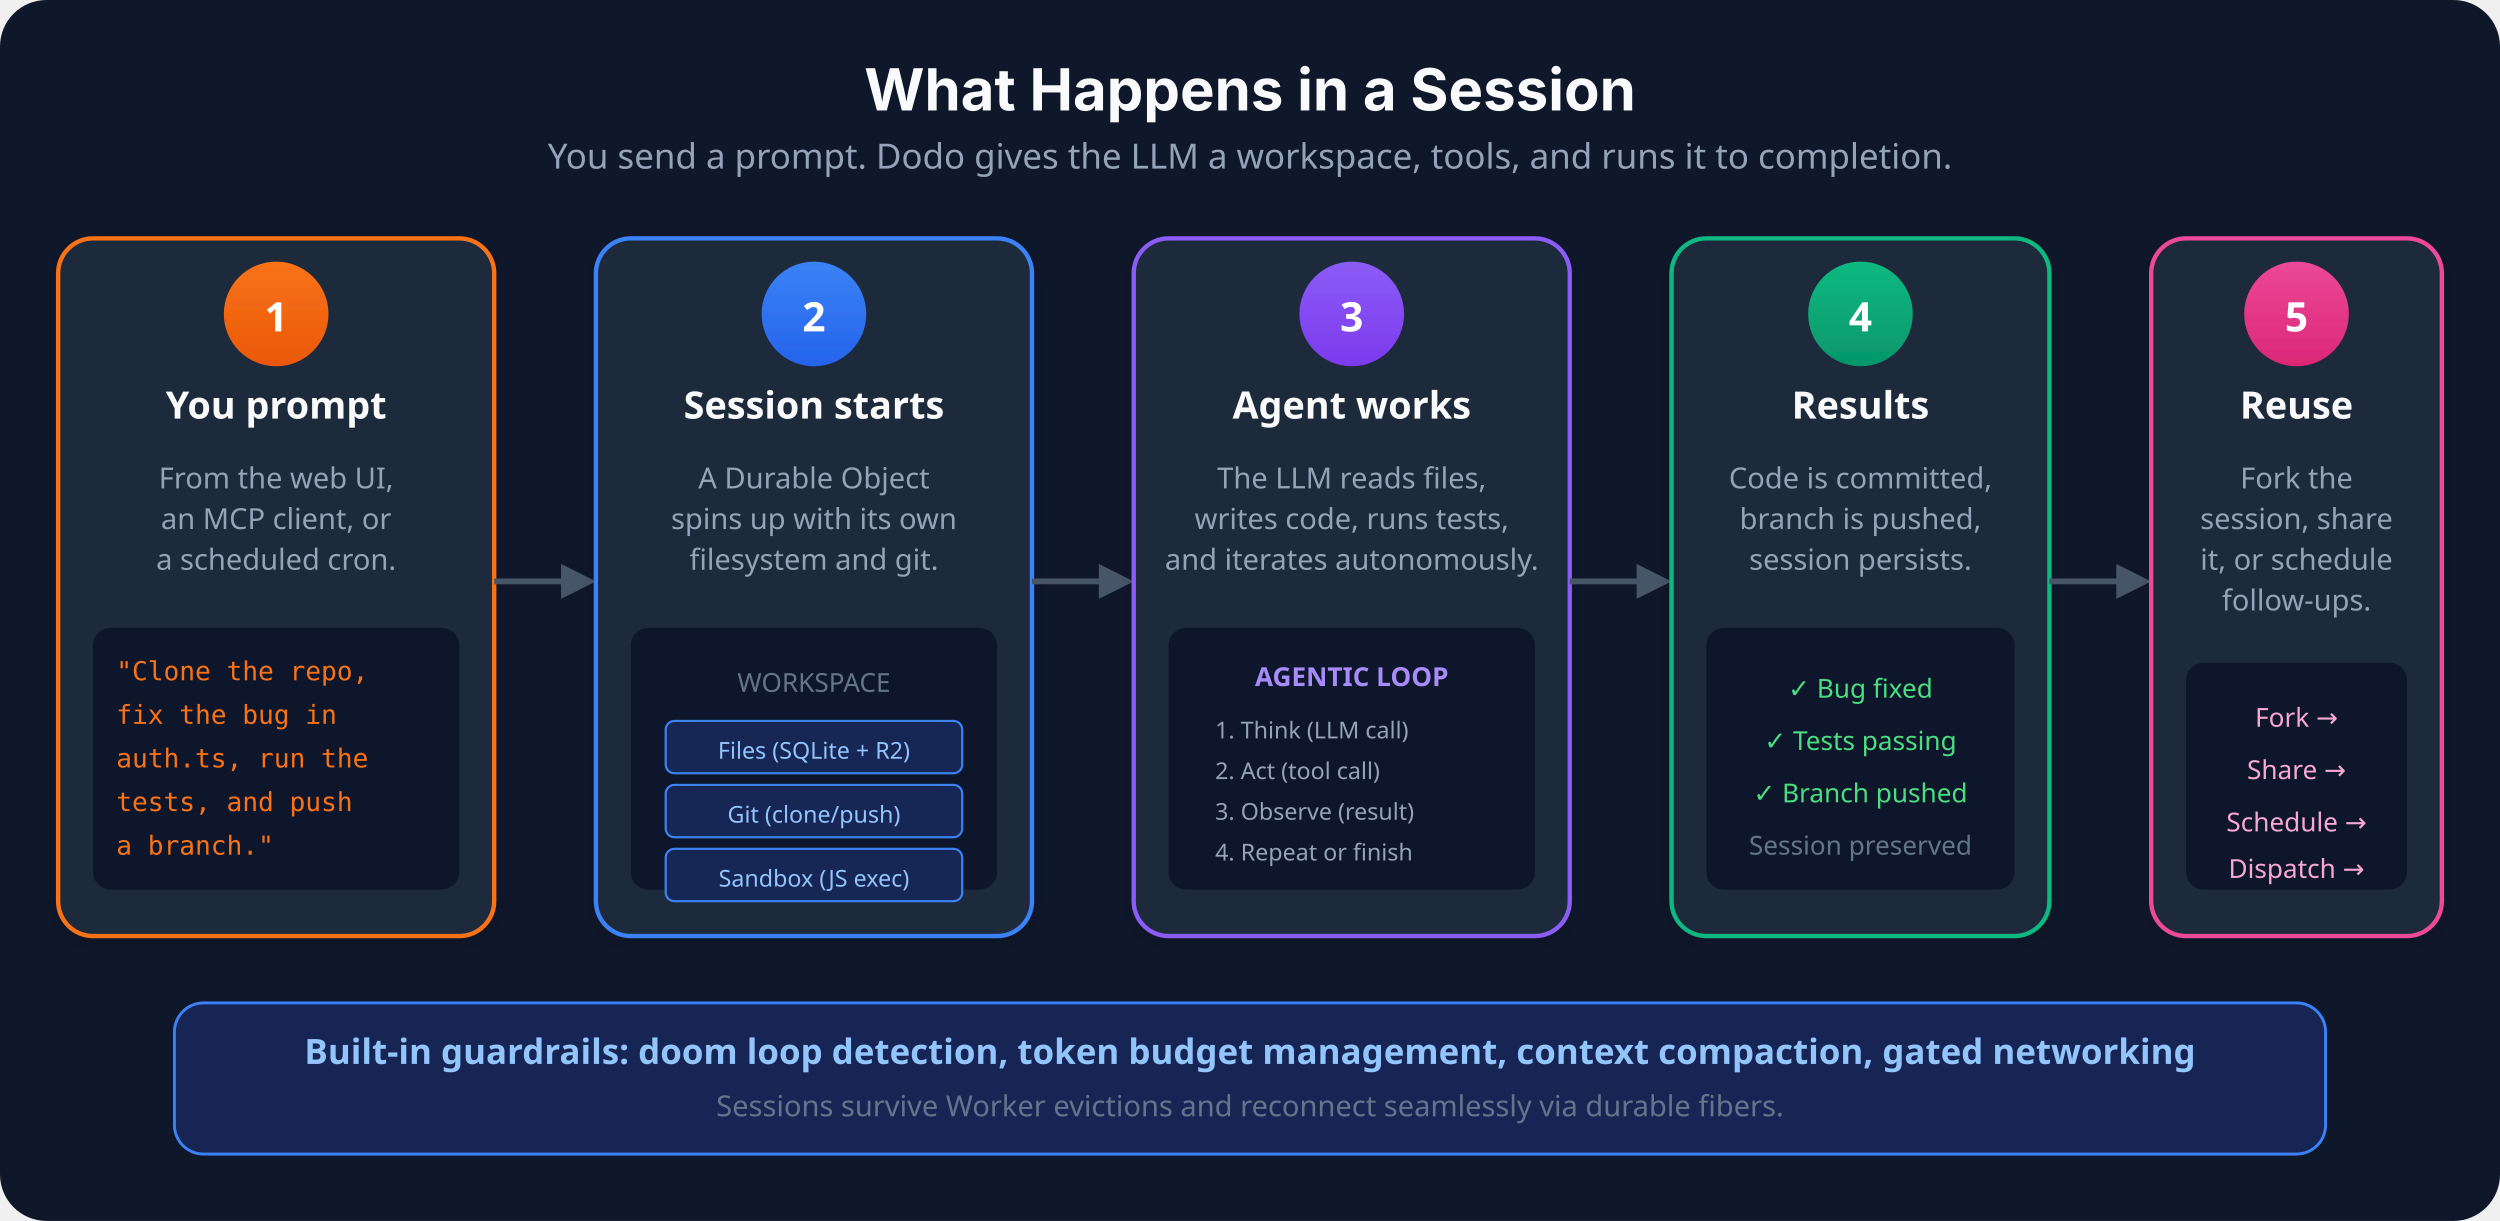
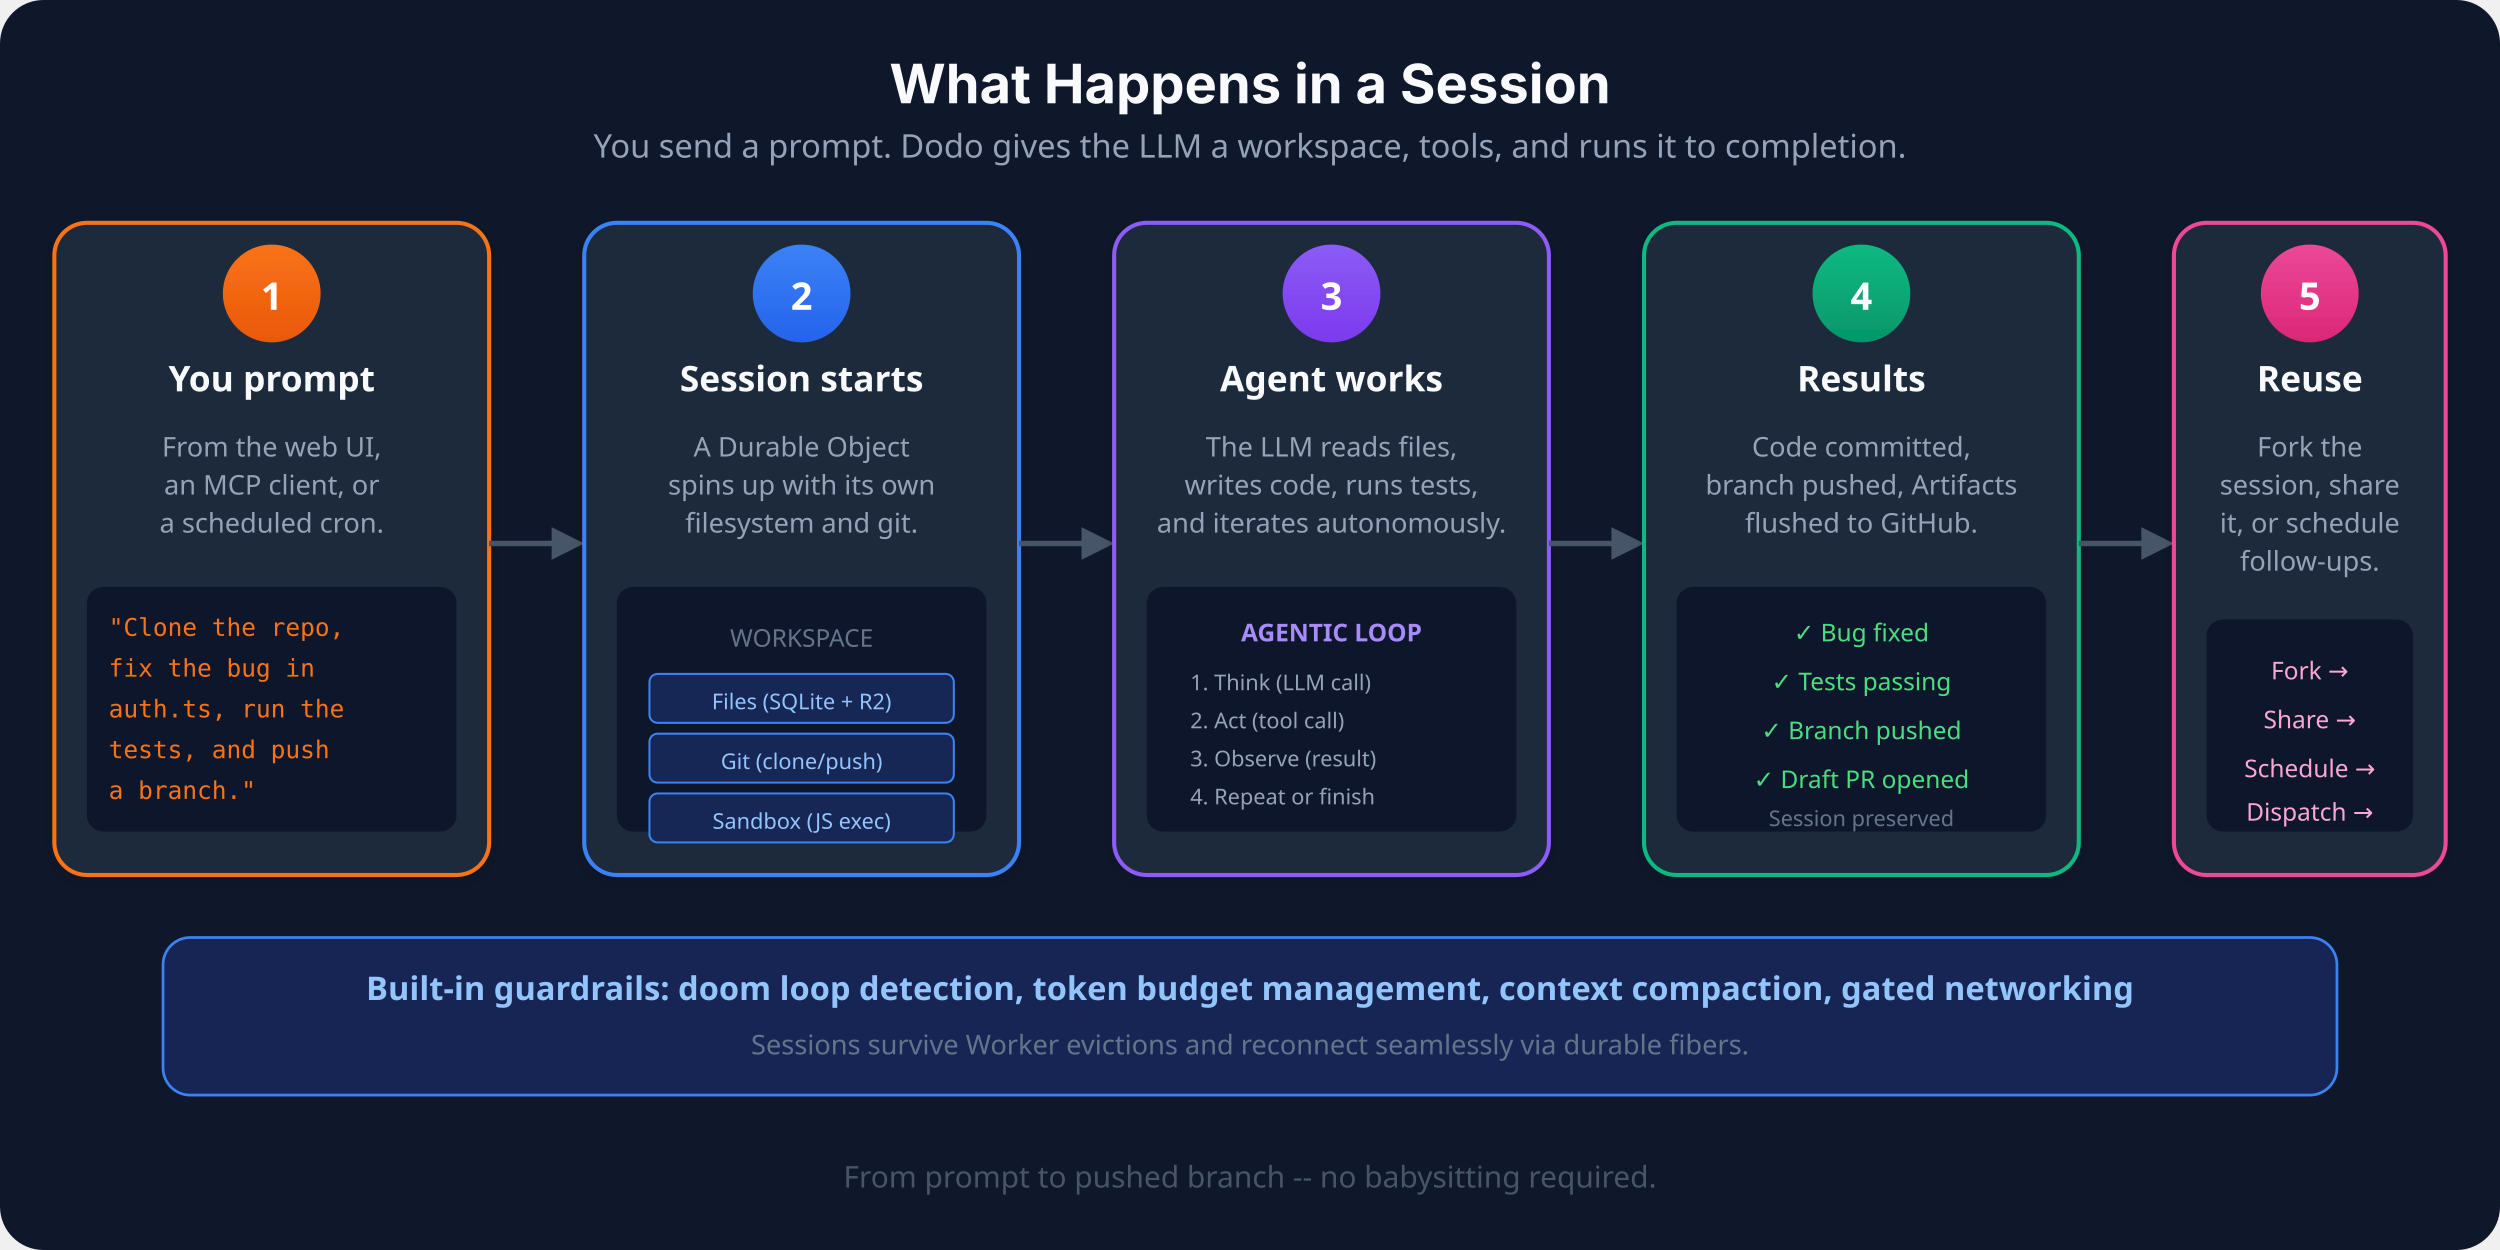
- <svg xmlns="http://www.w3.org/2000/svg" viewBox="0 0 860 420" fill="none">
+ <svg xmlns="http://www.w3.org/2000/svg" viewBox="0 0 920 460" fill="none">
  <defs>
    <linearGradient id="g1" x1="0" y1="0" x2="0" y2="1">
      <stop offset="0%" stop-color="#f97316" />
      <stop offset="100%" stop-color="#ea580c" />
    </linearGradient>
    <linearGradient id="g2" x1="0" y1="0" x2="0" y2="1">
      <stop offset="0%" stop-color="#3b82f6" />
      <stop offset="100%" stop-color="#2563eb" />
    </linearGradient>
    <linearGradient id="g3" x1="0" y1="0" x2="0" y2="1">
      <stop offset="0%" stop-color="#8b5cf6" />
      <stop offset="100%" stop-color="#7c3aed" />
    </linearGradient>
    <linearGradient id="g4" x1="0" y1="0" x2="0" y2="1">
      <stop offset="0%" stop-color="#10b981" />
      <stop offset="100%" stop-color="#059669" />
    </linearGradient>
    <linearGradient id="g5" x1="0" y1="0" x2="0" y2="1">
      <stop offset="0%" stop-color="#ec4899" />
      <stop offset="100%" stop-color="#db2777" />
    </linearGradient>
    <filter id="sh" x="-3%" y="-3%" width="106%" height="110%">
      <feDropShadow dx="0" dy="2" stdDeviation="3" flood-color="#000" flood-opacity="0.12" />
    </filter>
+     <style>
+       a { cursor: pointer; }
+       a:hover rect { filter: brightness(1.12); }
+       a:hover .step-title { fill: #ffffff; }
+       .step-title { transition: fill 120ms; }
+     </style>
  </defs>
-   <rect width="860" height="420" rx="16" fill="#0f172a" />
-   <text x="430" y="38" text-anchor="middle" fill="#f8fafc" font-family="system-ui, -apple-system, sans-serif" font-size="20" font-weight="700">What Happens in a Session</text>
-   <text x="430" y="58" text-anchor="middle" fill="#94a3b8" font-family="system-ui, sans-serif" font-size="12">You send a prompt. Dodo gives the LLM a workspace, tools, and runs it to completion.</text>
-   <g filter="url(#sh)">
-     <rect x="20" y="82" width="150" height="240" rx="12" fill="#1e293b" stroke="#f97316" stroke-width="1.5" />
-     <circle cx="95" cy="108" r="18" fill="url(#g1)" />
-     <text x="95" y="114" text-anchor="middle" fill="#fff" font-family="system-ui, sans-serif" font-size="14" font-weight="700">1</text>
-     <text x="95" y="144" text-anchor="middle" fill="#f8fafc" font-family="system-ui, sans-serif" font-size="13" font-weight="600">You prompt</text>
-     <text x="95" y="168" text-anchor="middle" fill="#94a3b8" font-family="system-ui, sans-serif" font-size="10">From the web UI,</text>
-     <text x="95" y="182" text-anchor="middle" fill="#94a3b8" font-family="system-ui, sans-serif" font-size="10">an MCP client, or</text>
-     <text x="95" y="196" text-anchor="middle" fill="#94a3b8" font-family="system-ui, sans-serif" font-size="10">a scheduled cron.</text>
-     <rect x="32" y="216" width="126" height="90" rx="6" fill="#0f172a" />
-     <text x="40" y="234" fill="#f97316" font-family="monospace" font-size="9">"Clone the repo,</text>
-     <text x="40" y="249" fill="#f97316" font-family="monospace" font-size="9"> fix the bug in</text>
-     <text x="40" y="264" fill="#f97316" font-family="monospace" font-size="9"> auth.ts, run the</text>
-     <text x="40" y="279" fill="#f97316" font-family="monospace" font-size="9"> tests, and push</text>
-     <text x="40" y="294" fill="#f97316" font-family="monospace" font-size="9"> a branch."</text>
-   </g>
-   <line x1="170" y1="200" x2="195" y2="200" stroke="#475569" stroke-width="2" />
-   <polygon points="193,194 205,200 193,206" fill="#475569" />
-   <g filter="url(#sh)">
-     <rect x="205" y="82" width="150" height="240" rx="12" fill="#1e293b" stroke="#3b82f6" stroke-width="1.5" />
-     <circle cx="280" cy="108" r="18" fill="url(#g2)" />
-     <text x="280" y="114" text-anchor="middle" fill="#fff" font-family="system-ui, sans-serif" font-size="14" font-weight="700">2</text>
-     <text x="280" y="144" text-anchor="middle" fill="#f8fafc" font-family="system-ui, sans-serif" font-size="13" font-weight="600">Session starts</text>
-     <text x="280" y="168" text-anchor="middle" fill="#94a3b8" font-family="system-ui, sans-serif" font-size="10">A Durable Object</text>
-     <text x="280" y="182" text-anchor="middle" fill="#94a3b8" font-family="system-ui, sans-serif" font-size="10">spins up with its own</text>
-     <text x="280" y="196" text-anchor="middle" fill="#94a3b8" font-family="system-ui, sans-serif" font-size="10">filesystem and git.</text>
-     <rect x="217" y="216" width="126" height="90" rx="6" fill="#0f172a" />
-     <text x="280" y="238" text-anchor="middle" fill="#64748b" font-family="system-ui, sans-serif" font-size="9">WORKSPACE</text>
-     <rect x="229" y="248" width="102" height="18" rx="3" fill="#172554" stroke="#3b82f6" stroke-width="0.75" />
-     <text x="280" y="261" text-anchor="middle" fill="#93c5fd" font-family="system-ui, sans-serif" font-size="8">Files (SQLite + R2)</text>
-     <rect x="229" y="270" width="102" height="18" rx="3" fill="#172554" stroke="#3b82f6" stroke-width="0.75" />
-     <text x="280" y="283" text-anchor="middle" fill="#93c5fd" font-family="system-ui, sans-serif" font-size="8">Git (clone/push)</text>
-     <rect x="229" y="292" width="102" height="18" rx="3" fill="#172554" stroke="#3b82f6" stroke-width="0.75" />
-     <text x="280" y="305" text-anchor="middle" fill="#93c5fd" font-family="system-ui, sans-serif" font-size="8">Sandbox (JS exec)</text>
-   </g>
-   <line x1="355" y1="200" x2="380" y2="200" stroke="#475569" stroke-width="2" />
-   <polygon points="378,194 390,200 378,206" fill="#475569" />
-   <g filter="url(#sh)">
-     <rect x="390" y="82" width="150" height="240" rx="12" fill="#1e293b" stroke="#8b5cf6" stroke-width="1.5" />
-     <circle cx="465" cy="108" r="18" fill="url(#g3)" />
-     <text x="465" y="114" text-anchor="middle" fill="#fff" font-family="system-ui, sans-serif" font-size="14" font-weight="700">3</text>
-     <text x="465" y="144" text-anchor="middle" fill="#f8fafc" font-family="system-ui, sans-serif" font-size="13" font-weight="600">Agent works</text>
-     <text x="465" y="168" text-anchor="middle" fill="#94a3b8" font-family="system-ui, sans-serif" font-size="10">The LLM reads files,</text>
-     <text x="465" y="182" text-anchor="middle" fill="#94a3b8" font-family="system-ui, sans-serif" font-size="10">writes code, runs tests,</text>
-     <text x="465" y="196" text-anchor="middle" fill="#94a3b8" font-family="system-ui, sans-serif" font-size="10">and iterates autonomously.</text>
-     <rect x="402" y="216" width="126" height="90" rx="6" fill="#0f172a" />
-     <text x="465" y="236" text-anchor="middle" fill="#a78bfa" font-family="system-ui, sans-serif" font-size="9" font-weight="600">AGENTIC LOOP</text>
-     <text x="418" y="254" fill="#94a3b8" font-family="system-ui, sans-serif" font-size="8">1. Think (LLM call)</text>
-     <text x="418" y="268" fill="#94a3b8" font-family="system-ui, sans-serif" font-size="8">2. Act (tool call)</text>
-     <text x="418" y="282" fill="#94a3b8" font-family="system-ui, sans-serif" font-size="8">3. Observe (result)</text>
-     <text x="418" y="296" fill="#94a3b8" font-family="system-ui, sans-serif" font-size="8">4. Repeat or finish</text>
-   </g>
-   <line x1="540" y1="200" x2="565" y2="200" stroke="#475569" stroke-width="2" />
-   <polygon points="563,194 575,200 563,206" fill="#475569" />
-   <g filter="url(#sh)">
-     <rect x="575" y="82" width="130" height="240" rx="12" fill="#1e293b" stroke="#10b981" stroke-width="1.5" />
-     <circle cx="640" cy="108" r="18" fill="url(#g4)" />
-     <text x="640" y="114" text-anchor="middle" fill="#fff" font-family="system-ui, sans-serif" font-size="14" font-weight="700">4</text>
-     <text x="640" y="144" text-anchor="middle" fill="#f8fafc" font-family="system-ui, sans-serif" font-size="13" font-weight="600">Results</text>
-     <text x="640" y="168" text-anchor="middle" fill="#94a3b8" font-family="system-ui, sans-serif" font-size="10">Code is committed,</text>
-     <text x="640" y="182" text-anchor="middle" fill="#94a3b8" font-family="system-ui, sans-serif" font-size="10">branch is pushed,</text>
-     <text x="640" y="196" text-anchor="middle" fill="#94a3b8" font-family="system-ui, sans-serif" font-size="10">session persists.</text>
-     <rect x="587" y="216" width="106" height="90" rx="6" fill="#0f172a" />
-     <text x="640" y="240" text-anchor="middle" fill="#4ade80" font-family="system-ui, sans-serif" font-size="9">✓ Bug fixed</text>
-     <text x="640" y="258" text-anchor="middle" fill="#4ade80" font-family="system-ui, sans-serif" font-size="9">✓ Tests passing</text>
-     <text x="640" y="276" text-anchor="middle" fill="#4ade80" font-family="system-ui, sans-serif" font-size="9">✓ Branch pushed</text>
-     <text x="640" y="294" text-anchor="middle" fill="#64748b" font-family="system-ui, sans-serif" font-size="9">Session preserved</text>
-   </g>
-   <line x1="705" y1="200" x2="730" y2="200" stroke="#475569" stroke-width="2" />
-   <polygon points="728,194 740,200 728,206" fill="#475569" />
-   <g filter="url(#sh)">
-     <rect x="740" y="82" width="100" height="240" rx="12" fill="#1e293b" stroke="#ec4899" stroke-width="1.5" />
-     <circle cx="790" cy="108" r="18" fill="url(#g5)" />
-     <text x="790" y="114" text-anchor="middle" fill="#fff" font-family="system-ui, sans-serif" font-size="14" font-weight="700">5</text>
-     <text x="790" y="144" text-anchor="middle" fill="#f8fafc" font-family="system-ui, sans-serif" font-size="13" font-weight="600">Reuse</text>
-     <text x="790" y="168" text-anchor="middle" fill="#94a3b8" font-family="system-ui, sans-serif" font-size="10">Fork the</text>
-     <text x="790" y="182" text-anchor="middle" fill="#94a3b8" font-family="system-ui, sans-serif" font-size="10">session, share</text>
-     <text x="790" y="196" text-anchor="middle" fill="#94a3b8" font-family="system-ui, sans-serif" font-size="10">it, or schedule</text>
-     <text x="790" y="210" text-anchor="middle" fill="#94a3b8" font-family="system-ui, sans-serif" font-size="10">follow-ups.</text>
-     <rect x="752" y="228" width="76" height="78" rx="6" fill="#0f172a" />
-     <text x="790" y="250" text-anchor="middle" fill="#f9a8d4" font-family="system-ui, sans-serif" font-size="9">Fork →</text>
-     <text x="790" y="268" text-anchor="middle" fill="#f9a8d4" font-family="system-ui, sans-serif" font-size="9">Share →</text>
-     <text x="790" y="286" text-anchor="middle" fill="#f9a8d4" font-family="system-ui, sans-serif" font-size="9">Schedule →</text>
-     <text x="790" y="302" text-anchor="middle" fill="#f9a8d4" font-family="system-ui, sans-serif" font-size="9">Dispatch →</text>
-   </g>
-   <rect x="60" y="345" width="740" height="52" rx="10" fill="#172554" stroke="#3b82f6" stroke-width="1" />
-   <text x="430" y="366" text-anchor="middle" fill="#93c5fd" font-family="system-ui, sans-serif" font-size="12" font-weight="600">Built-in guardrails: doom loop detection, token budget management, context compaction, gated networking</text>
-   <text x="430" y="384" text-anchor="middle" fill="#64748b" font-family="system-ui, sans-serif" font-size="10">Sessions survive Worker evictions and reconnect seamlessly via durable fibers.</text>
+   <rect width="920" height="460" rx="16" fill="#0f172a" />
+   <text x="460" y="38" text-anchor="middle" fill="#f8fafc" font-family="system-ui, -apple-system, sans-serif" font-size="20" font-weight="700">What Happens in a Session</text>
+   <text x="460" y="58" text-anchor="middle" fill="#94a3b8" font-family="system-ui, sans-serif" font-size="12">You send a prompt. Dodo gives the LLM a workspace, tools, and runs it to completion.</text>
+   <a href="https://github.com/jonnyparris/dodo#quick-start" target="_blank">
+     <g filter="url(#sh)">
+       <rect x="20" y="82" width="160" height="240" rx="12" fill="#1e293b" stroke="#f97316" stroke-width="1.5" />
+       <circle cx="100" cy="108" r="18" fill="url(#g1)" />
+       <text x="100" y="114" text-anchor="middle" fill="#fff" font-family="system-ui, sans-serif" font-size="14" font-weight="700">1</text>
+       <text x="100" y="144" text-anchor="middle" class="step-title" fill="#f8fafc" font-family="system-ui, sans-serif" font-size="13" font-weight="600">You prompt</text>
+       <text x="100" y="168" text-anchor="middle" fill="#94a3b8" font-family="system-ui, sans-serif" font-size="10">From the web UI,</text>
+       <text x="100" y="182" text-anchor="middle" fill="#94a3b8" font-family="system-ui, sans-serif" font-size="10">an MCP client, or</text>
+       <text x="100" y="196" text-anchor="middle" fill="#94a3b8" font-family="system-ui, sans-serif" font-size="10">a scheduled cron.</text>
+       <rect x="32" y="216" width="136" height="90" rx="6" fill="#0f172a" />
+       <text x="40" y="234" fill="#f97316" font-family="monospace" font-size="9">"Clone the repo,</text>
+       <text x="40" y="249" fill="#f97316" font-family="monospace" font-size="9"> fix the bug in</text>
+       <text x="40" y="264" fill="#f97316" font-family="monospace" font-size="9"> auth.ts, run the</text>
+       <text x="40" y="279" fill="#f97316" font-family="monospace" font-size="9"> tests, and push</text>
+       <text x="40" y="294" fill="#f97316" font-family="monospace" font-size="9"> a branch."</text>
+     </g>
+   </a>
+   <line x1="180" y1="200" x2="205" y2="200" stroke="#475569" stroke-width="2" />
+   <polygon points="203,194 215,200 203,206" fill="#475569" />
+   <a href="https://developers.cloudflare.com/durable-objects/" target="_blank">
+     <g filter="url(#sh)">
+       <rect x="215" y="82" width="160" height="240" rx="12" fill="#1e293b" stroke="#3b82f6" stroke-width="1.5" />
+       <circle cx="295" cy="108" r="18" fill="url(#g2)" />
+       <text x="295" y="114" text-anchor="middle" fill="#fff" font-family="system-ui, sans-serif" font-size="14" font-weight="700">2</text>
+       <text x="295" y="144" text-anchor="middle" class="step-title" fill="#f8fafc" font-family="system-ui, sans-serif" font-size="13" font-weight="600">Session starts</text>
+       <text x="295" y="168" text-anchor="middle" fill="#94a3b8" font-family="system-ui, sans-serif" font-size="10">A Durable Object</text>
+       <text x="295" y="182" text-anchor="middle" fill="#94a3b8" font-family="system-ui, sans-serif" font-size="10">spins up with its own</text>
+       <text x="295" y="196" text-anchor="middle" fill="#94a3b8" font-family="system-ui, sans-serif" font-size="10">filesystem and git.</text>
+       <rect x="227" y="216" width="136" height="90" rx="6" fill="#0f172a" />
+       <text x="295" y="238" text-anchor="middle" fill="#64748b" font-family="system-ui, sans-serif" font-size="9">WORKSPACE</text>
+       <rect x="239" y="248" width="112" height="18" rx="3" fill="#172554" stroke="#3b82f6" stroke-width="0.75" />
+       <text x="295" y="261" text-anchor="middle" fill="#93c5fd" font-family="system-ui, sans-serif" font-size="8">Files (SQLite + R2)</text>
+       <rect x="239" y="270" width="112" height="18" rx="3" fill="#172554" stroke="#3b82f6" stroke-width="0.75" />
+       <text x="295" y="283" text-anchor="middle" fill="#93c5fd" font-family="system-ui, sans-serif" font-size="8">Git (clone/push)</text>
+       <rect x="239" y="292" width="112" height="18" rx="3" fill="#172554" stroke="#3b82f6" stroke-width="0.75" />
+       <text x="295" y="305" text-anchor="middle" fill="#93c5fd" font-family="system-ui, sans-serif" font-size="8">Sandbox (JS exec)</text>
+     </g>
+   </a>
+   <line x1="375" y1="200" x2="400" y2="200" stroke="#475569" stroke-width="2" />
+   <polygon points="398,194 410,200 398,206" fill="#475569" />
+   <a href="https://github.com/jonnyparris/dodo#agentic-loop" target="_blank">
+     <g filter="url(#sh)">
+       <rect x="410" y="82" width="160" height="240" rx="12" fill="#1e293b" stroke="#8b5cf6" stroke-width="1.5" />
+       <circle cx="490" cy="108" r="18" fill="url(#g3)" />
+       <text x="490" y="114" text-anchor="middle" fill="#fff" font-family="system-ui, sans-serif" font-size="14" font-weight="700">3</text>
+       <text x="490" y="144" text-anchor="middle" class="step-title" fill="#f8fafc" font-family="system-ui, sans-serif" font-size="13" font-weight="600">Agent works</text>
+       <text x="490" y="168" text-anchor="middle" fill="#94a3b8" font-family="system-ui, sans-serif" font-size="10">The LLM reads files,</text>
+       <text x="490" y="182" text-anchor="middle" fill="#94a3b8" font-family="system-ui, sans-serif" font-size="10">writes code, runs tests,</text>
+       <text x="490" y="196" text-anchor="middle" fill="#94a3b8" font-family="system-ui, sans-serif" font-size="10">and iterates autonomously.</text>
+       <rect x="422" y="216" width="136" height="90" rx="6" fill="#0f172a" />
+       <text x="490" y="236" text-anchor="middle" fill="#a78bfa" font-family="system-ui, sans-serif" font-size="9" font-weight="600">AGENTIC LOOP</text>
+       <text x="438" y="254" fill="#94a3b8" font-family="system-ui, sans-serif" font-size="8">1. Think (LLM call)</text>
+       <text x="438" y="268" fill="#94a3b8" font-family="system-ui, sans-serif" font-size="8">2. Act (tool call)</text>
+       <text x="438" y="282" fill="#94a3b8" font-family="system-ui, sans-serif" font-size="8">3. Observe (result)</text>
+       <text x="438" y="296" fill="#94a3b8" font-family="system-ui, sans-serif" font-size="8">4. Repeat or finish</text>
+     </g>
+   </a>
+   <line x1="570" y1="200" x2="595" y2="200" stroke="#475569" stroke-width="2" />
+   <polygon points="593,194 605,200 593,206" fill="#475569" />
+   <a href="https://github.com/jonnyparris/dodo#artifacts" target="_blank">
+     <g filter="url(#sh)">
+       <rect x="605" y="82" width="160" height="240" rx="12" fill="#1e293b" stroke="#10b981" stroke-width="1.5" />
+       <circle cx="685" cy="108" r="18" fill="url(#g4)" />
+       <text x="685" y="114" text-anchor="middle" fill="#fff" font-family="system-ui, sans-serif" font-size="14" font-weight="700">4</text>
+       <text x="685" y="144" text-anchor="middle" class="step-title" fill="#f8fafc" font-family="system-ui, sans-serif" font-size="13" font-weight="600">Results</text>
+       <text x="685" y="168" text-anchor="middle" fill="#94a3b8" font-family="system-ui, sans-serif" font-size="10">Code committed,</text>
+       <text x="685" y="182" text-anchor="middle" fill="#94a3b8" font-family="system-ui, sans-serif" font-size="10">branch pushed, Artifacts</text>
+       <text x="685" y="196" text-anchor="middle" fill="#94a3b8" font-family="system-ui, sans-serif" font-size="10">flushed to GitHub.</text>
+       <rect x="617" y="216" width="136" height="90" rx="6" fill="#0f172a" />
+       <text x="685" y="236" text-anchor="middle" fill="#4ade80" font-family="system-ui, sans-serif" font-size="9">✓ Bug fixed</text>
+       <text x="685" y="254" text-anchor="middle" fill="#4ade80" font-family="system-ui, sans-serif" font-size="9">✓ Tests passing</text>
+       <text x="685" y="272" text-anchor="middle" fill="#4ade80" font-family="system-ui, sans-serif" font-size="9">✓ Branch pushed</text>
+       <text x="685" y="290" text-anchor="middle" fill="#4ade80" font-family="system-ui, sans-serif" font-size="9">✓ Draft PR opened</text>
+       <text x="685" y="304" text-anchor="middle" fill="#64748b" font-family="system-ui, sans-serif" font-size="8">Session preserved</text>
+     </g>
+   </a>
+   <line x1="765" y1="200" x2="790" y2="200" stroke="#475569" stroke-width="2" />
+   <polygon points="788,194 800,200 788,206" fill="#475569" />
+   <a href="https://github.com/jonnyparris/dodo#sessions-and-workspace" target="_blank">
+     <g filter="url(#sh)">
+       <rect x="800" y="82" width="100" height="240" rx="12" fill="#1e293b" stroke="#ec4899" stroke-width="1.5" />
+       <circle cx="850" cy="108" r="18" fill="url(#g5)" />
+       <text x="850" y="114" text-anchor="middle" fill="#fff" font-family="system-ui, sans-serif" font-size="14" font-weight="700">5</text>
+       <text x="850" y="144" text-anchor="middle" class="step-title" fill="#f8fafc" font-family="system-ui, sans-serif" font-size="13" font-weight="600">Reuse</text>
+       <text x="850" y="168" text-anchor="middle" fill="#94a3b8" font-family="system-ui, sans-serif" font-size="10">Fork the</text>
+       <text x="850" y="182" text-anchor="middle" fill="#94a3b8" font-family="system-ui, sans-serif" font-size="10">session, share</text>
+       <text x="850" y="196" text-anchor="middle" fill="#94a3b8" font-family="system-ui, sans-serif" font-size="10">it, or schedule</text>
+       <text x="850" y="210" text-anchor="middle" fill="#94a3b8" font-family="system-ui, sans-serif" font-size="10">follow-ups.</text>
+       <rect x="812" y="228" width="76" height="78" rx="6" fill="#0f172a" />
+       <text x="850" y="250" text-anchor="middle" fill="#f9a8d4" font-family="system-ui, sans-serif" font-size="9">Fork →</text>
+       <text x="850" y="268" text-anchor="middle" fill="#f9a8d4" font-family="system-ui, sans-serif" font-size="9">Share →</text>
+       <text x="850" y="286" text-anchor="middle" fill="#f9a8d4" font-family="system-ui, sans-serif" font-size="9">Schedule →</text>
+       <text x="850" y="302" text-anchor="middle" fill="#f9a8d4" font-family="system-ui, sans-serif" font-size="9">Dispatch →</text>
+     </g>
+   </a>
+   <rect x="60" y="345" width="800" height="58" rx="10" fill="#172554" stroke="#3b82f6" stroke-width="1" />
+   <text x="460" y="368" text-anchor="middle" fill="#93c5fd" font-family="system-ui, sans-serif" font-size="12" font-weight="600">Built-in guardrails: doom loop detection, token budget management, context compaction, gated networking</text>
+   <text x="460" y="388" text-anchor="middle" fill="#64748b" font-family="system-ui, sans-serif" font-size="10">Sessions survive Worker evictions and reconnect seamlessly via durable fibers.</text>
+   <text x="460" y="437" text-anchor="middle" fill="#475569" font-family="system-ui, sans-serif" font-size="11">From prompt to pushed branch -- no babysitting required.</text>
</svg>
